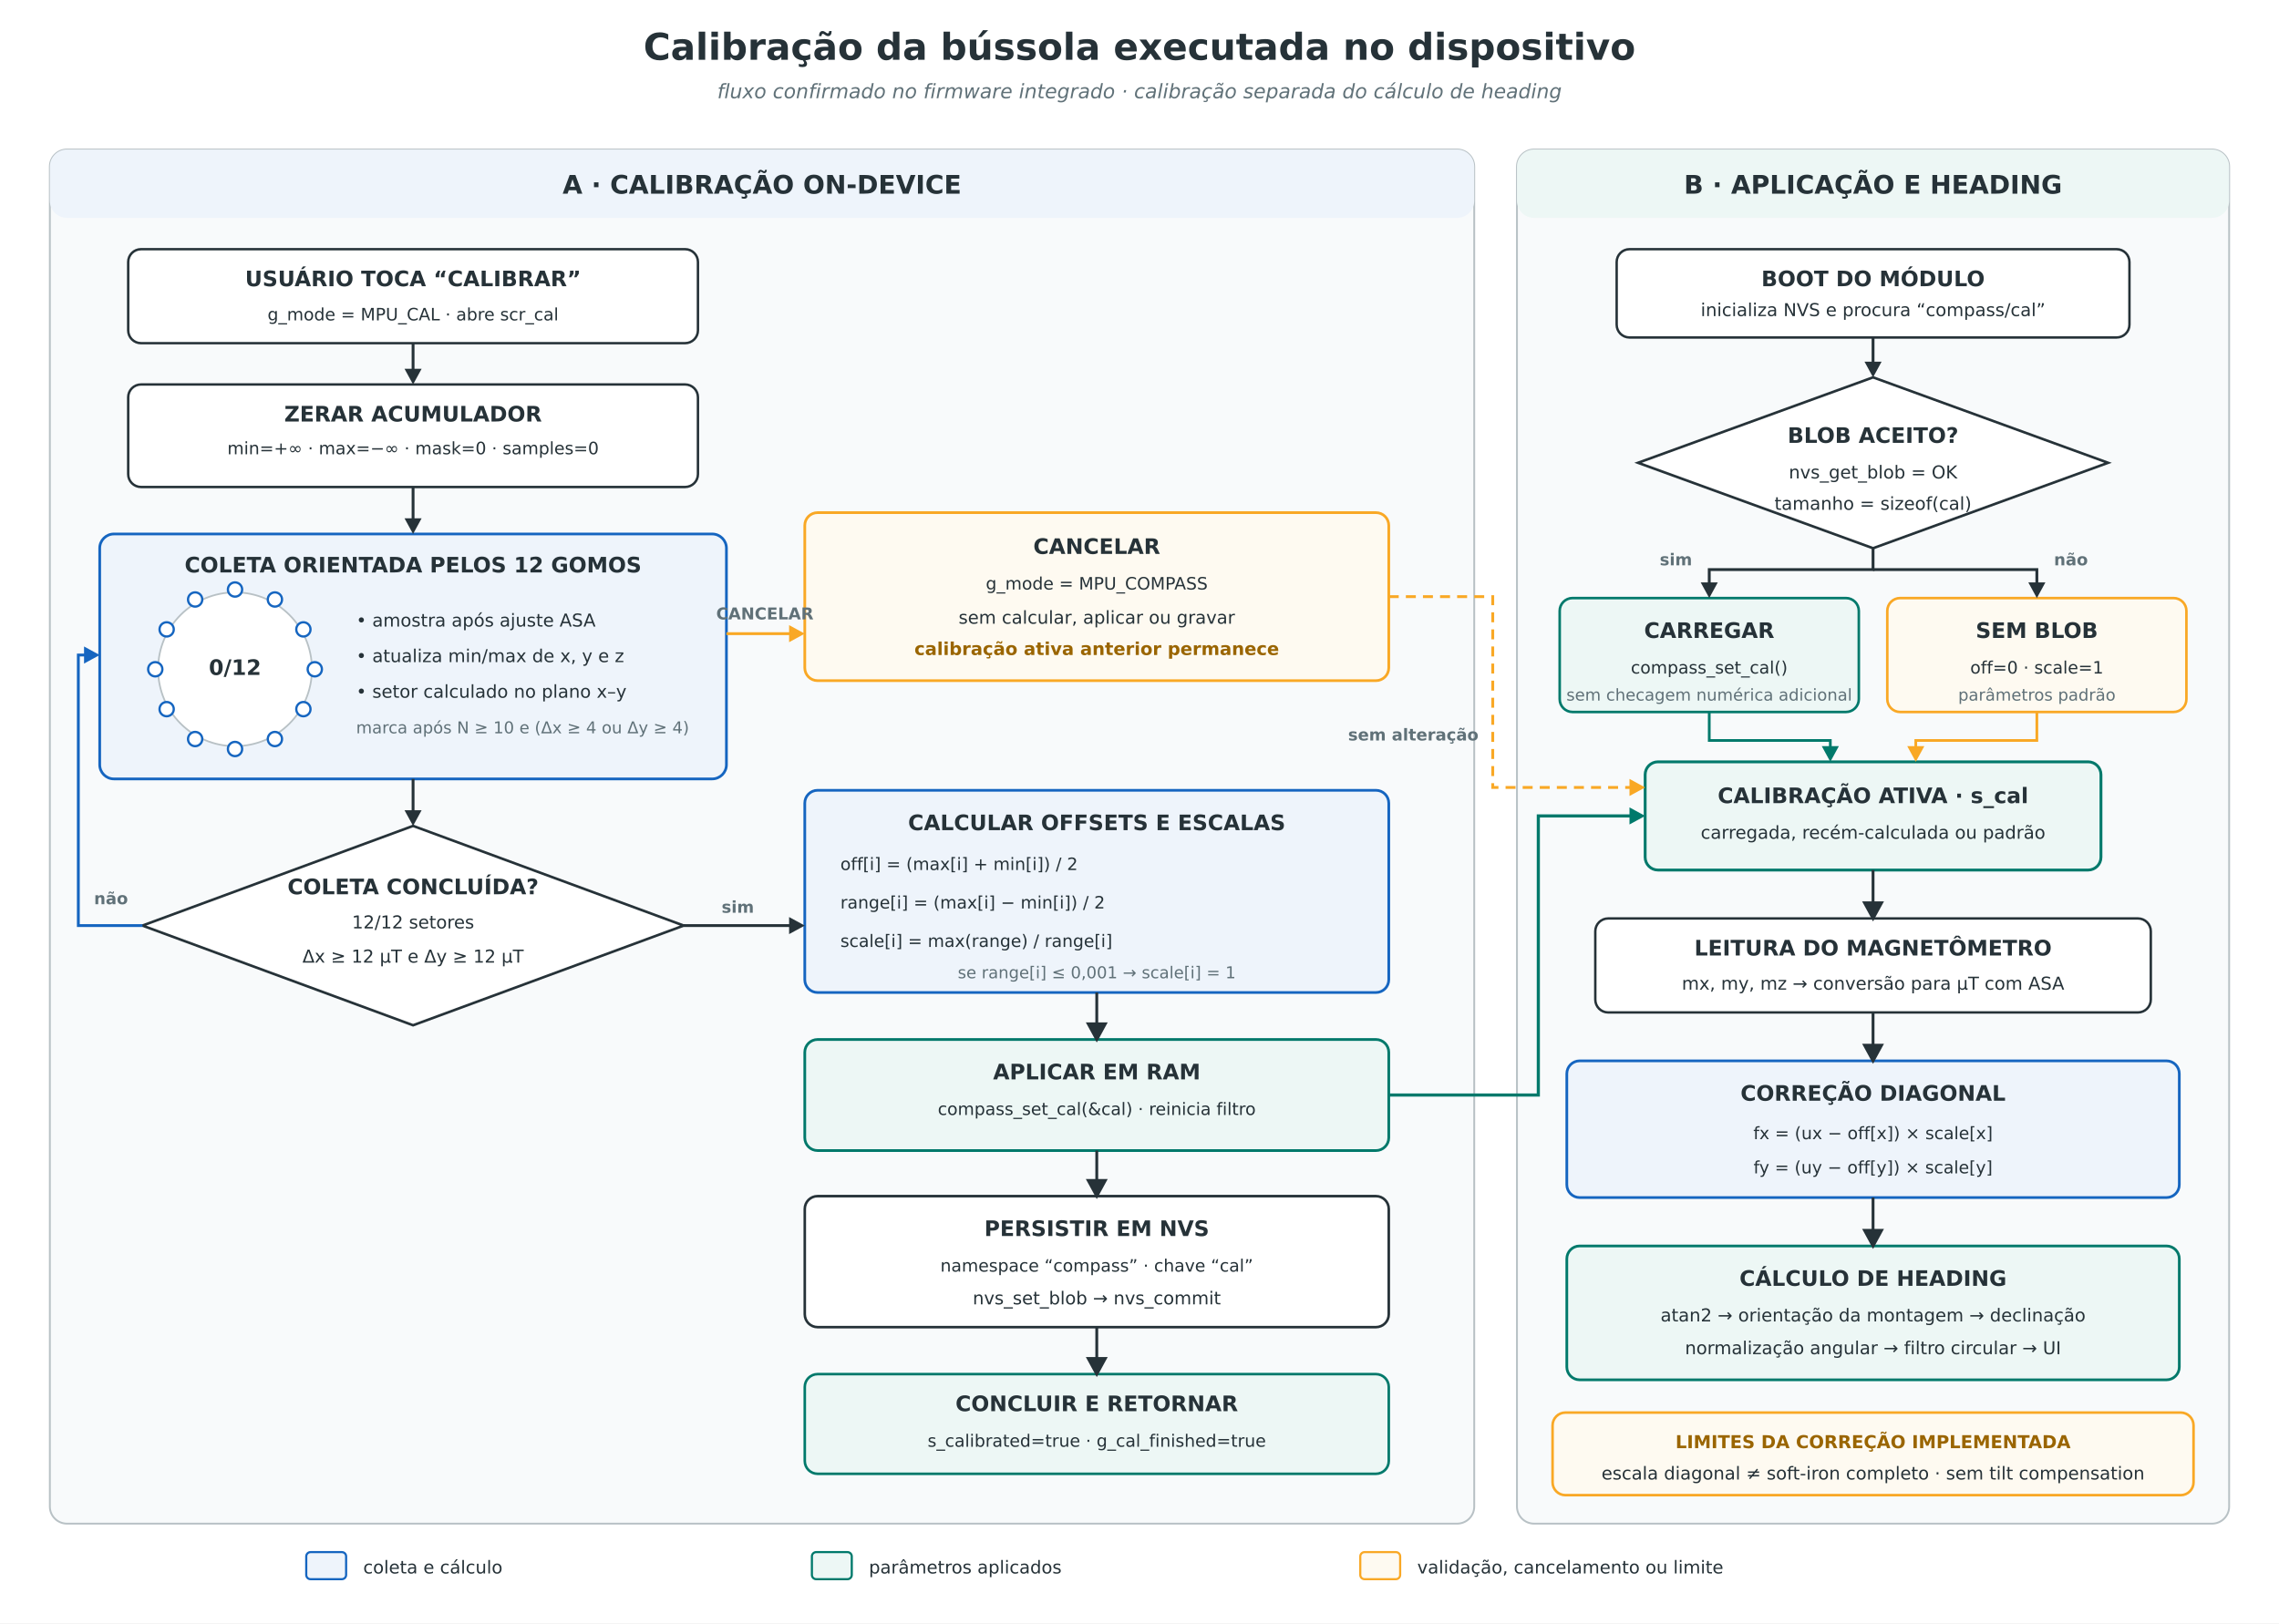
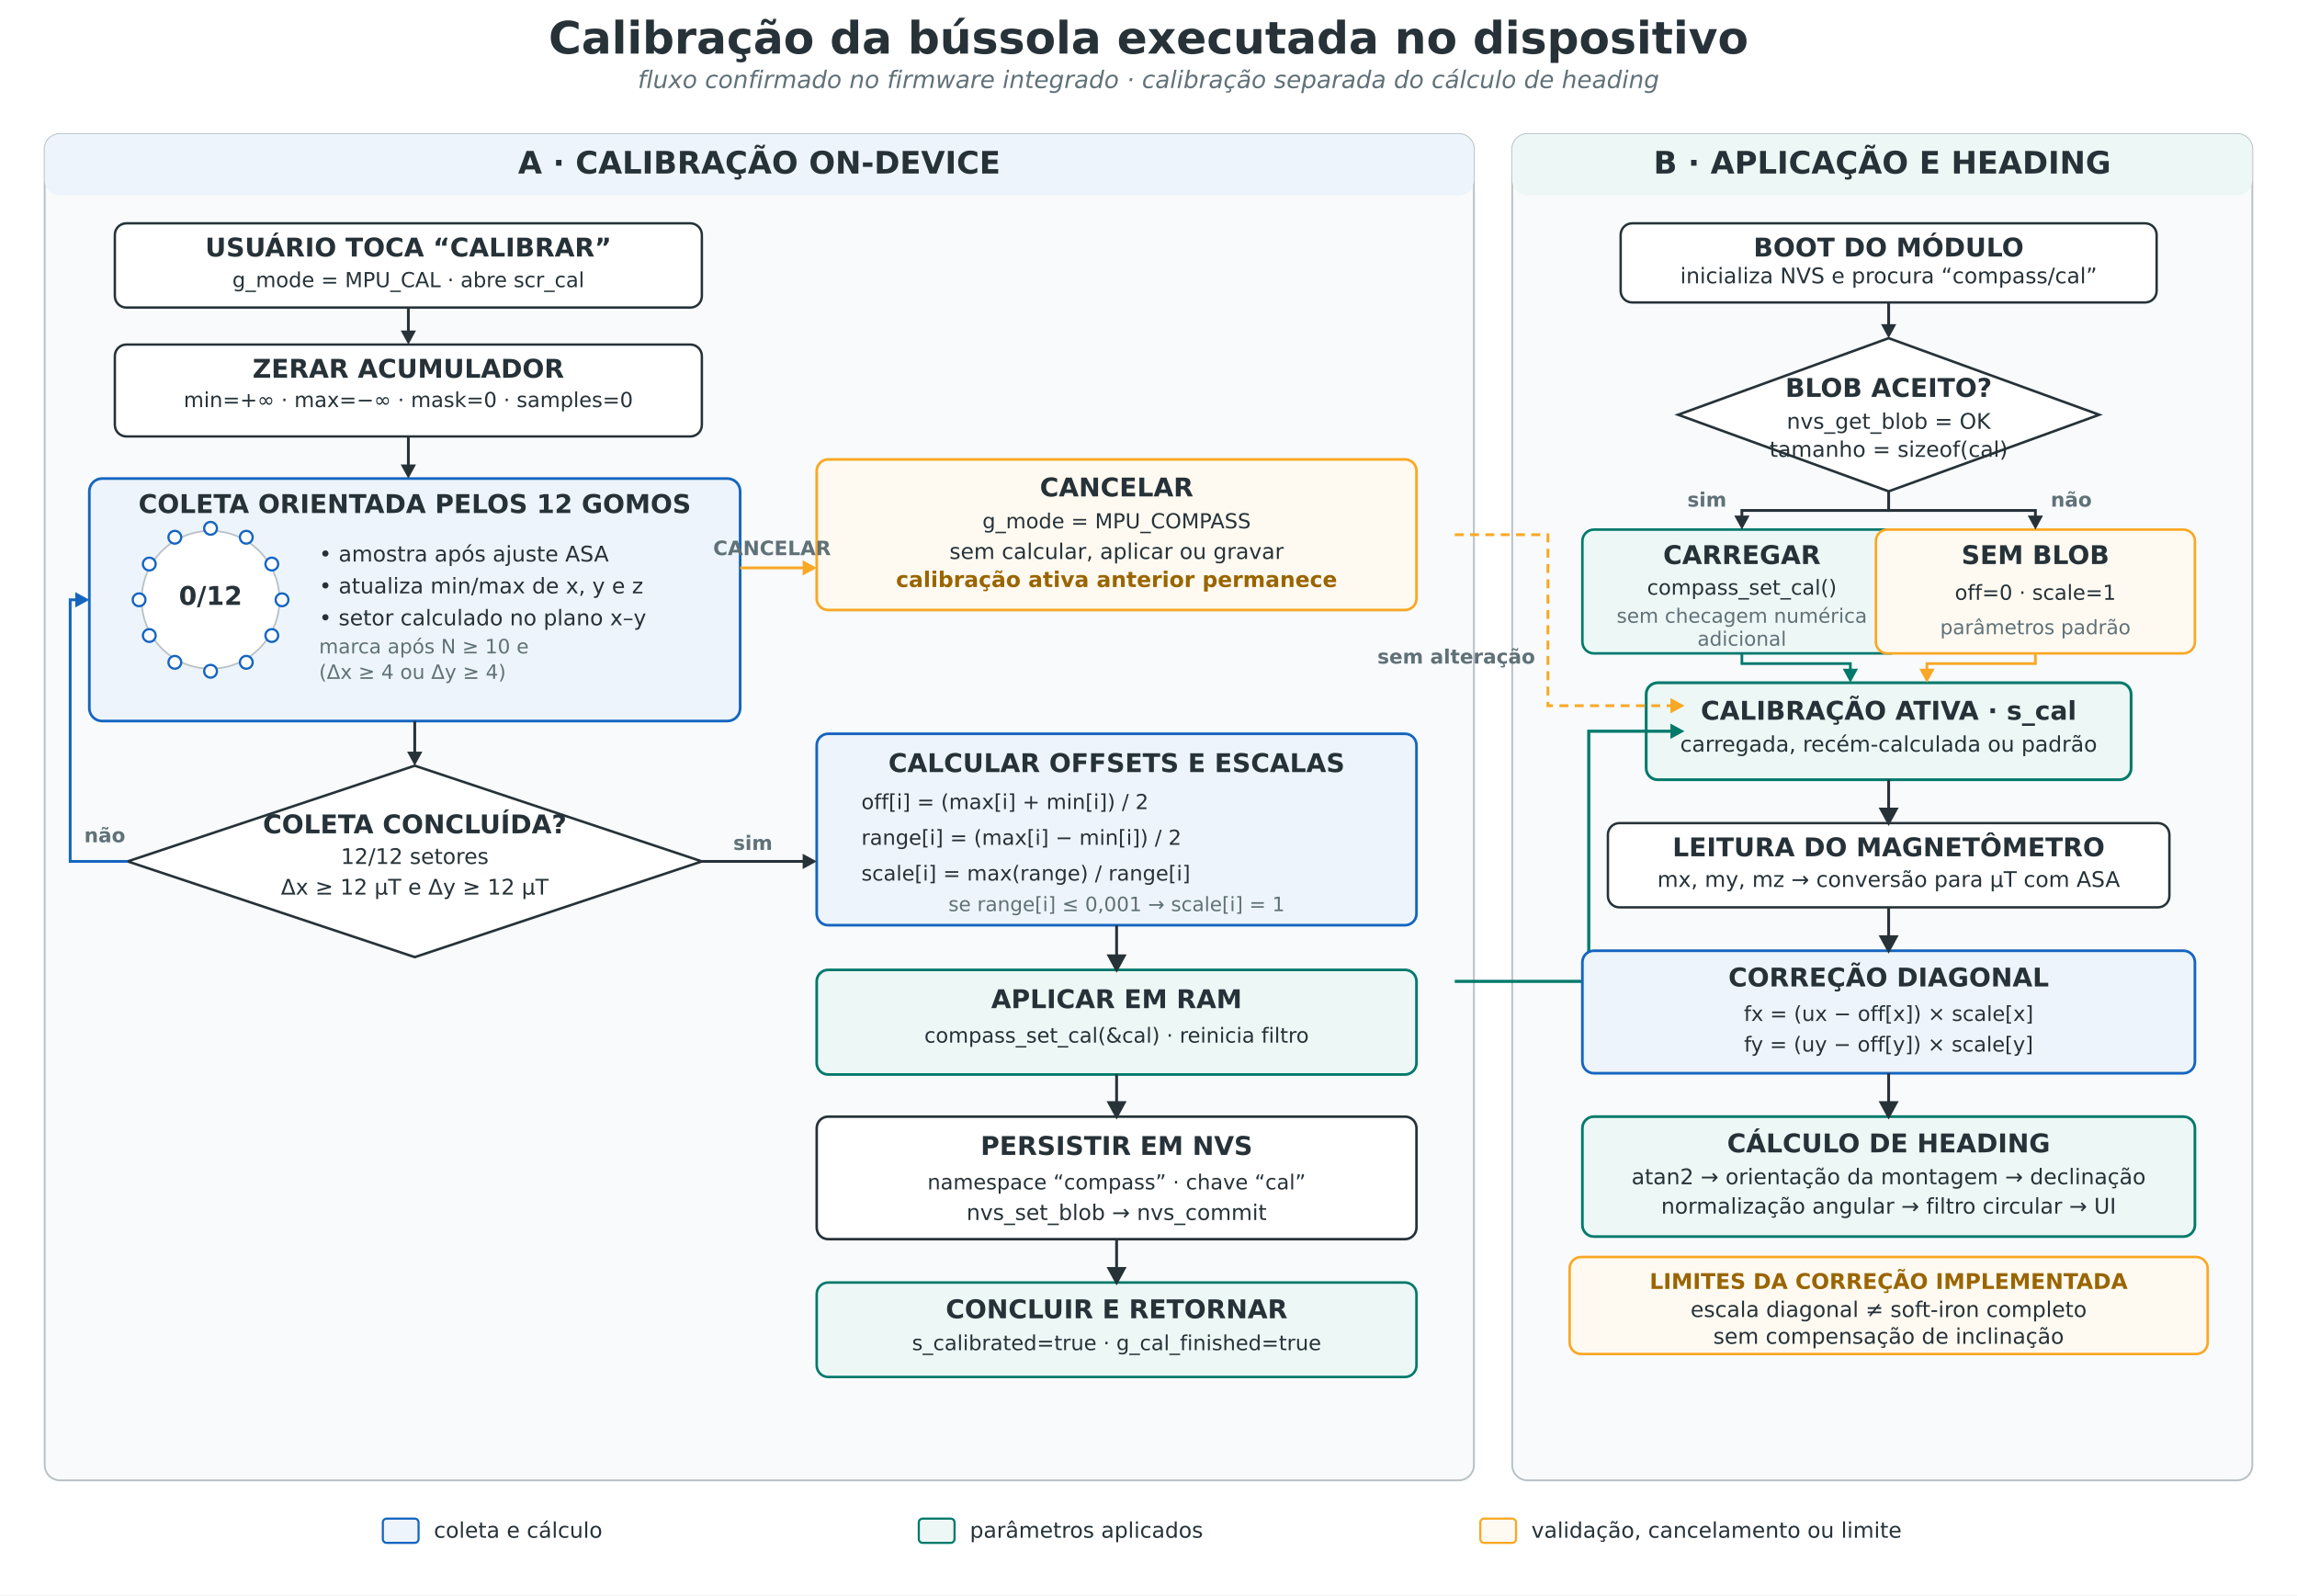
- <svg xmlns="http://www.w3.org/2000/svg" viewBox="0 0 1600 1140" width="1600" height="1140" font-family="DejaVu Sans, Liberation Sans, sans-serif" role="img" aria-label="Fluxograma da calibração da bússola executada no iDroid. O usuário inicia a coleta por doze setores, o firmware atualiza mínimos e máximos, verifica cobertura e amplitudes, calcula offsets e escalas diagonais, aplica a calibração em memória e a grava na NVS. No boot, um blob com leitura e tamanho válidos é carregado. O cálculo de heading aparece em uma faixa separada.">
+ <svg xmlns="http://www.w3.org/2000/svg" viewBox="0 0 1800 1250" width="1800" height="1250" font-family="DejaVu Sans, Liberation Sans, sans-serif" role="img" aria-label="Fluxograma da calibração da bússola executada no iDroid. O usuário inicia a coleta por doze setores, o firmware atualiza mínimos e máximos, verifica cobertura e amplitudes, calcula offsets e escalas diagonais, aplica a calibração em memória e a grava na NVS. No boot, um blob com leitura e tamanho válidos é carregado. O cálculo de heading aparece em uma faixa separada.">
  <style>
-     .title       { font-size: 26px; font-weight: 700; fill: #263238; }
-     .subtitle    { font-size: 14px; font-style: italic; fill: #607178; }
-     .lane        { font-size: 18px; font-weight: 700; fill: #263238; }
-     .state-title { font-size: 15px; font-weight: 700; fill: #263238; }
-     .state-text  { font-size: 12.5px; fill: #263238; }
-     .small       { font-size: 11.5px; fill: #607178; }
-     .edge        { font-size: 11.5px; font-weight: 700; fill: #607178; }
-     .code        { font-size: 12px; fill: #263238; }
-     .accent      { font-size: 12.5px; font-weight: 700; fill: #00796B; }
-     .warn        { font-size: 12.5px; font-weight: 700; fill: #9A6500; }
-     .legend      { font-size: 12.5px; fill: #263238; }
+     .title       { font-size: 35.10px; font-weight: 700; fill: #263238; }
+     .subtitle    { font-size: 18.90px; font-style: italic; fill: #607178; }
+     .lane        { font-size: 24.30px; font-weight: 700; fill: #263238; }
+     .state-title { font-size: 20.25px; font-weight: 700; fill: #263238; }
+     .state-text  { font-size: 16.88px; fill: #263238; }
+     .small       { font-size: 15.53px; fill: #607178; }
+     .edge        { font-size: 15.53px; font-weight: 700; fill: #607178; }
+     .code        { font-size: 16.20px; fill: #263238; }
+     .accent      { font-size: 16.88px; font-weight: 700; fill: #00796B; }
+     .warn        { font-size: 16.88px; font-weight: 700; fill: #9A6500; }
+     .legend      { font-size: 16.88px; fill: #263238; }
  </style>
-   <rect x="0" y="0" width="1600" height="1140" fill="#FFFFFF" />
-   <text x="800" y="42" text-anchor="middle" class="title">Calibração da bússola executada no dispositivo</text>
-   <text x="800" y="69" text-anchor="middle" class="subtitle">fluxo confirmado no firmware integrado · calibração separada do cálculo de heading</text>
-   <rect x="35" y="105" width="1000" height="965" rx="12" fill="#F8FAFB" stroke="#B8C1C5" stroke-width="1.3" />
-   <rect x="1065" y="105" width="500" height="965" rx="12" fill="#F8FAFB" stroke="#B8C1C5" stroke-width="1.3" />
-   <rect x="35" y="105" width="1000" height="48" rx="12" fill="#EEF4FB" />
-   <rect x="1065" y="105" width="500" height="48" rx="12" fill="#EDF7F5" />
-   <text x="535" y="136" text-anchor="middle" class="lane">A · CALIBRAÇÃO ON-DEVICE</text>
-   <text x="1315" y="136" text-anchor="middle" class="lane">B · APLICAÇÃO E HEADING</text>
-   <rect x="90" y="175" width="400" height="66" rx="9" fill="#FFFFFF" stroke="#263238" stroke-width="1.7" />
-   <text x="290" y="201" text-anchor="middle" class="state-title">USUÁRIO TOCA “CALIBRAR”</text>
-   <text x="290" y="225" text-anchor="middle" class="code">g_mode = MPU_CAL · abre scr_cal</text>
-   <rect x="90" y="270" width="400" height="72" rx="9" fill="#FFFFFF" stroke="#263238" stroke-width="1.7" />
-   <text x="290" y="296" text-anchor="middle" class="state-title">ZERAR ACUMULADOR</text>
-   <text x="290" y="319" text-anchor="middle" class="code">min=+∞ · max=−∞ · mask=0 · samples=0</text>
-   <line x1="290" y1="241" x2="290" y2="260" stroke="#263238" stroke-width="2" />
-   <path d="M290 270 L284 259 L296 259 Z" fill="#263238" />
-   <rect x="70" y="375" width="440" height="172" rx="10" fill="#EEF4FB" stroke="#1565C0" stroke-width="1.9" />
-   <text x="290" y="402" text-anchor="middle" class="state-title">COLETA ORIENTADA PELOS 12 GOMOS</text>
-   <circle cx="165" cy="470" r="54" fill="#FFFFFF" stroke="#B8C1C5" stroke-width="1.2" />
-   <g fill="#FFFFFF" stroke="#1565C0" stroke-width="1.6">
+   <rect x="0" y="0" width="1800" height="1250" fill="#FFFFFF" />
+   <text x="900" y="42" text-anchor="middle" class="title">Calibração da bússola executada no dispositivo</text>
+   <text x="900" y="69" text-anchor="middle" class="subtitle">fluxo confirmado no firmware integrado · calibração separada do cálculo de heading</text>
+   <rect x="35" y="105" width="1120" height="1055" rx="12" fill="#F8FAFB" stroke="#B8C1C5" stroke-width="1.43" />
+   <rect x="1185" y="105" width="580" height="1055" rx="12" fill="#F8FAFB" stroke="#B8C1C5" stroke-width="1.43" />
+   <rect x="35" y="105" width="1120" height="48" rx="12" fill="#EEF4FB" />
+   <rect x="1185" y="105" width="580" height="48" rx="12" fill="#EDF7F5" />
+   <text x="595" y="136" text-anchor="middle" class="lane">A · CALIBRAÇÃO ON-DEVICE</text>
+   <text x="1475" y="136" text-anchor="middle" class="lane">B · APLICAÇÃO E HEADING</text>
+   <rect x="90" y="175" width="460" height="66" rx="9" fill="#FFFFFF" stroke="#263238" stroke-width="1.87" />
+   <text x="320" y="201" text-anchor="middle" class="state-title">USUÁRIO TOCA “CALIBRAR”</text>
+   <text x="320" y="225" text-anchor="middle" class="code">g_mode = MPU_CAL · abre scr_cal</text>
+   <rect x="90" y="270" width="460" height="72" rx="9" fill="#FFFFFF" stroke="#263238" stroke-width="1.87" />
+   <text x="320" y="296" text-anchor="middle" class="state-title">ZERAR ACUMULADOR</text>
+   <text x="320" y="319" text-anchor="middle" class="code">min=+∞ · max=−∞ · mask=0 · samples=0</text>
+   <line x1="320" y1="241" x2="320" y2="260" stroke="#263238" stroke-width="2.20" />
+   <path d="M320 270 L314 259 L326 259 Z" fill="#263238" />
+   <rect x="70" y="375" width="510" height="190" rx="10" fill="#EEF4FB" stroke="#1565C0" stroke-width="2.09" />
+   <text x="325" y="402" text-anchor="middle" class="state-title">COLETA ORIENTADA PELOS 12 GOMOS</text>
+   <circle cx="165" cy="470" r="54" fill="#FFFFFF" stroke="#B8C1C5" stroke-width="1.32" />
+   <g fill="#FFFFFF" stroke="#1565C0" stroke-width="1.76">
    <circle cx="165" cy="414" r="5" />
    <circle cx="193" cy="421" r="5" />
    <circle cx="213" cy="442" r="5" />
    <circle cx="221" cy="470" r="5" />
    <circle cx="213" cy="498" r="5" />
    <circle cx="193" cy="519" r="5" />
    <circle cx="165" cy="526" r="5" />
    <circle cx="137" cy="519" r="5" />
    <circle cx="117" cy="498" r="5" />
    <circle cx="109" cy="470" r="5" />
    <circle cx="117" cy="442" r="5" />
    <circle cx="137" cy="421" r="5" />
  </g>
  <text x="165" y="474" text-anchor="middle" class="state-title">0/12</text>
  <text x="250" y="440" class="state-text">• amostra após ajuste ASA</text>
  <text x="250" y="465" class="state-text">• atualiza min/max de x, y e z</text>
  <text x="250" y="490" class="state-text">• setor calculado no plano x–y</text>
-   <text x="250" y="515" class="small">marca após N ≥ 10 e (Δx ≥ 4 ou Δy ≥ 4)</text>
-   <line x1="290" y1="342" x2="290" y2="365" stroke="#263238" stroke-width="2" />
-   <path d="M290 375 L284 364 L296 364 Z" fill="#263238" />
-   <path d="M290 580 L480 650 L290 720 L100 650 Z" fill="#FFFFFF" stroke="#263238" stroke-width="1.8" />
-   <text x="290" y="628" text-anchor="middle" class="state-title">COLETA CONCLUÍDA?</text>
-   <text x="290" y="652" text-anchor="middle" class="state-text">12/12 setores</text>
-   <text x="290" y="676" text-anchor="middle" class="state-text">Δx ≥ 12 µT e Δy ≥ 12 µT</text>
-   <line x1="290" y1="547" x2="290" y2="570" stroke="#263238" stroke-width="2" />
-   <path d="M290 580 L284 569 L296 569 Z" fill="#263238" />
-   <path d="M100 650 L55 650 L55 460 L60 460" fill="none" stroke="#1565C0" stroke-width="2" />
-   <path d="M70 460 L59 454 L59 466 Z" fill="#1565C0" />
-   <text x="66" y="635" class="edge">não</text>
-   <rect x="565" y="360" width="410" height="118" rx="9" fill="#FEFAF1" stroke="#F9A825" stroke-width="1.9" />
-   <text x="770" y="389" text-anchor="middle" class="state-title">CANCELAR</text>
-   <text x="770" y="414" text-anchor="middle" class="code">g_mode = MPU_COMPASS</text>
-   <text x="770" y="438" text-anchor="middle" class="state-text">sem calcular, aplicar ou gravar</text>
-   <text x="770" y="460" text-anchor="middle" class="warn">calibração ativa anterior permanece</text>
-   <line x1="510" y1="445" x2="555" y2="445" stroke="#F9A825" stroke-width="2" />
-   <path d="M565 445 L554 439 L554 451 Z" fill="#F9A825" />
-   <text x="537" y="435" text-anchor="middle" class="edge">CANCELAR</text>
-   <rect x="565" y="555" width="410" height="142" rx="9" fill="#EEF4FB" stroke="#1565C0" stroke-width="1.9" />
-   <text x="770" y="583" text-anchor="middle" class="state-title">CALCULAR OFFSETS E ESCALAS</text>
-   <text x="590" y="611" class="code">off[i]   = (max[i] + min[i]) / 2</text>
-   <text x="590" y="638" class="code">range[i] = (max[i] − min[i]) / 2</text>
-   <text x="590" y="665" class="code">scale[i] = max(range) / range[i]</text>
-   <text x="770" y="687" text-anchor="middle" class="small">se range[i] ≤ 0,001 → scale[i] = 1</text>
-   <line x1="480" y1="650" x2="555" y2="650" stroke="#263238" stroke-width="2" />
-   <path d="M565 650 L554 644 L554 656 Z" fill="#263238" />
-   <text x="518" y="641" text-anchor="middle" class="edge">sim</text>
-   <rect x="565" y="730" width="410" height="78" rx="9" fill="#EDF7F5" stroke="#00796B" stroke-width="1.9" />
-   <text x="770" y="758" text-anchor="middle" class="state-title">APLICAR EM RAM</text>
-   <text x="770" y="783" text-anchor="middle" class="code">compass_set_cal(&amp;cal) · reinicia filtro</text>
-   <rect x="565" y="840" width="410" height="92" rx="9" fill="#FFFFFF" stroke="#263238" stroke-width="1.8" />
-   <text x="770" y="868" text-anchor="middle" class="state-title">PERSISTIR EM NVS</text>
-   <text x="770" y="893" text-anchor="middle" class="code">namespace “compass” · chave “cal”</text>
-   <text x="770" y="916" text-anchor="middle" class="state-text">nvs_set_blob → nvs_commit</text>
-   <rect x="565" y="965" width="410" height="70" rx="9" fill="#EDF7F5" stroke="#00796B" stroke-width="1.8" />
-   <text x="770" y="991" text-anchor="middle" class="state-title">CONCLUIR E RETORNAR</text>
-   <text x="770" y="1016" text-anchor="middle" class="code">s_calibrated=true · g_cal_finished=true</text>
-   <g stroke="#263238" stroke-width="2" fill="#263238">
-     <line x1="770" y1="697" x2="770" y2="720" />
-     <path d="M770 730 L764 719 L776 719 Z" />
-     <line x1="770" y1="808" x2="770" y2="830" />
-     <path d="M770 840 L764 829 L776 829 Z" />
-     <line x1="770" y1="932" x2="770" y2="955" />
-     <path d="M770 965 L764 954 L776 954 Z" />
+   <text x="250" y="512" class="small">marca após N ≥ 10 e</text>
+   <text x="250" y="532" class="small">(Δx ≥ 4 ou Δy ≥ 4)</text>
+   <line x1="320" y1="342" x2="320" y2="365" stroke="#263238" stroke-width="2.20" />
+   <path d="M320 375 L314 364 L326 364 Z" fill="#263238" />
+   <path d="M325 600 L550 675 L325 750 L100 675 Z" fill="#FFFFFF" stroke="#263238" stroke-width="1.98" />
+   <text x="325" y="653" text-anchor="middle" class="state-title">COLETA CONCLUÍDA?</text>
+   <text x="325" y="677" text-anchor="middle" class="state-text">12/12 setores</text>
+   <text x="325" y="701" text-anchor="middle" class="state-text">Δx ≥ 12 µT e Δy ≥ 12 µT</text>
+   <line x1="325" y1="565" x2="325" y2="590" stroke="#263238" stroke-width="2.20" />
+   <path d="M325 600 L319 589 L331 589 Z" fill="#263238" />
+   <path d="M100 675 L55 675 L55 470 L60 470" fill="none" stroke="#1565C0" stroke-width="2.20" />
+   <path d="M70 470 L59 464 L59 476 Z" fill="#1565C0" />
+   <text x="66" y="660" class="edge">não</text>
+   <rect x="640" y="360" width="470" height="118" rx="9" fill="#FEFAF1" stroke="#F9A825" stroke-width="2.09" />
+   <text x="875" y="389" text-anchor="middle" class="state-title">CANCELAR</text>
+   <text x="875" y="414" text-anchor="middle" class="code">g_mode = MPU_COMPASS</text>
+   <text x="875" y="438" text-anchor="middle" class="state-text">sem calcular, aplicar ou gravar</text>
+   <text x="875" y="460" text-anchor="middle" class="warn">calibração ativa anterior permanece</text>
+   <line x1="580" y1="445" x2="630" y2="445" stroke="#F9A825" stroke-width="2.20" />
+   <path d="M640 445 L629 439 L629 451 Z" fill="#F9A825" />
+   <text x="605" y="435" text-anchor="middle" class="edge">CANCELAR</text>
+   <rect x="640" y="575" width="470" height="150" rx="9" fill="#EEF4FB" stroke="#1565C0" stroke-width="2.09" />
+   <text x="875" y="605" text-anchor="middle" class="state-title">CALCULAR OFFSETS E ESCALAS</text>
+   <text x="675" y="634" class="code">off[i]   = (max[i] + min[i]) / 2</text>
+   <text x="675" y="662" class="code">range[i] = (max[i] − min[i]) / 2</text>
+   <text x="675" y="690" class="code">scale[i] = max(range) / range[i]</text>
+   <text x="875" y="714" text-anchor="middle" class="small">se range[i] ≤ 0,001 → scale[i] = 1</text>
+   <line x1="550" y1="675" x2="630" y2="675" stroke="#263238" stroke-width="2.20" />
+   <path d="M640 675 L629 669 L629 681 Z" fill="#263238" />
+   <text x="590" y="666" text-anchor="middle" class="edge">sim</text>
+   <rect x="640" y="760" width="470" height="82" rx="9" fill="#EDF7F5" stroke="#00796B" stroke-width="2.09" />
+   <text x="875" y="790" text-anchor="middle" class="state-title">APLICAR EM RAM</text>
+   <text x="875" y="817" text-anchor="middle" class="code">compass_set_cal(&amp;cal) · reinicia filtro</text>
+   <rect x="640" y="875" width="470" height="96" rx="9" fill="#FFFFFF" stroke="#263238" stroke-width="1.98" />
+   <text x="875" y="905" text-anchor="middle" class="state-title">PERSISTIR EM NVS</text>
+   <text x="875" y="932" text-anchor="middle" class="code">namespace “compass” · chave “cal”</text>
+   <text x="875" y="956" text-anchor="middle" class="state-text">nvs_set_blob → nvs_commit</text>
+   <rect x="640" y="1005" width="470" height="74" rx="9" fill="#EDF7F5" stroke="#00796B" stroke-width="1.98" />
+   <text x="875" y="1033" text-anchor="middle" class="state-title">CONCLUIR E RETORNAR</text>
+   <text x="875" y="1058" text-anchor="middle" class="code">s_calibrated=true · g_cal_finished=true</text>
+   <g stroke="#263238" stroke-width="2.20" fill="#263238">
+     <line x1="875" y1="725" x2="875" y2="750" />
+     <path d="M875 760 L869 749 L881 749 Z" />
+     <line x1="875" y1="842" x2="875" y2="865" />
+     <path d="M875 875 L869 864 L881 864 Z" />
+     <line x1="875" y1="971" x2="875" y2="995" />
+     <path d="M875 1005 L869 994 L881 994 Z" />
  </g>
-   <rect x="1135" y="175" width="360" height="62" rx="9" fill="#FFFFFF" stroke="#263238" stroke-width="1.7" />
-   <text x="1315" y="201" text-anchor="middle" class="state-title">BOOT DO MÓDULO</text>
-   <text x="1315" y="222" text-anchor="middle" class="state-text">inicializa NVS e procura “compass/cal”</text>
-   <path d="M1315 265 L1480 325 L1315 385 L1150 325 Z" fill="#FFFFFF" stroke="#263238" stroke-width="1.8" />
-   <text x="1315" y="311" text-anchor="middle" class="state-title">BLOB ACEITO?</text>
-   <text x="1315" y="336" text-anchor="middle" class="state-text">nvs_get_blob = OK</text>
-   <text x="1315" y="358" text-anchor="middle" class="state-text">tamanho = sizeof(cal)</text>
-   <rect x="1095" y="420" width="210" height="80" rx="9" fill="#EDF7F5" stroke="#00796B" stroke-width="1.8" />
-   <text x="1200" y="448" text-anchor="middle" class="state-title">CARREGAR</text>
-   <text x="1200" y="473" text-anchor="middle" class="code">compass_set_cal()</text>
-   <text x="1200" y="492" text-anchor="middle" class="small">sem checagem numérica adicional</text>
-   <rect x="1325" y="420" width="210" height="80" rx="9" fill="#FEFAF1" stroke="#F9A825" stroke-width="1.8" />
-   <text x="1430" y="448" text-anchor="middle" class="state-title">SEM BLOB</text>
-   <text x="1430" y="473" text-anchor="middle" class="code">off=0 · scale=1</text>
-   <text x="1430" y="492" text-anchor="middle" class="small">parâmetros padrão</text>
-   <line x1="1315" y1="237" x2="1315" y2="255" stroke="#263238" stroke-width="2" />
-   <path d="M1315 265 L1309 254 L1321 254 Z" fill="#263238" />
-   <path d="M1315 385 L1315 400 L1200 400 L1200 410" fill="none" stroke="#263238" stroke-width="2" />
-   <path d="M1200 420 L1194 409 L1206 409 Z" fill="#263238" />
-   <path d="M1315 400 L1430 400 L1430 410" fill="none" stroke="#263238" stroke-width="2" />
-   <path d="M1430 420 L1424 409 L1436 409 Z" fill="#263238" />
-   <text x="1188" y="397" text-anchor="end" class="edge">sim</text>
-   <text x="1442" y="397" class="edge">não</text>
-   <rect x="1155" y="535" width="320" height="76" rx="9" fill="#EDF7F5" stroke="#00796B" stroke-width="2" />
-   <text x="1315" y="564" text-anchor="middle" class="state-title">CALIBRAÇÃO ATIVA · s_cal</text>
-   <text x="1315" y="589" text-anchor="middle" class="state-text">carregada, recém-calculada ou padrão</text>
-   <path d="M1200 500 L1200 520 L1285 520 L1285 525" fill="none" stroke="#00796B" stroke-width="1.9" />
-   <path d="M1285 535 L1279 524 L1291 524 Z" fill="#00796B" />
-   <path d="M1430 500 L1430 520 L1345 520 L1345 525" fill="none" stroke="#F9A825" stroke-width="1.9" />
-   <path d="M1345 535 L1339 524 L1351 524 Z" fill="#F9A825" />
-   <path d="M975 769 L1080 769 L1080 573 L1145 573" fill="none" stroke="#00796B" stroke-width="2.2" />
-   <path d="M1155 573 L1144 567 L1144 579 Z" fill="#00796B" />
-   <path d="M975 419 L1048 419 L1048 553 L1145 553" fill="none" stroke="#F9A825" stroke-width="2" stroke-dasharray="7 5" />
-   <path d="M1155 553 L1144 547 L1144 559 Z" fill="#F9A825" />
-   <text x="1038" y="520" text-anchor="end" class="edge">sem alteração</text>
-   <rect x="1120" y="645" width="390" height="66" rx="9" fill="#FFFFFF" stroke="#263238" stroke-width="1.7" />
-   <text x="1315" y="671" text-anchor="middle" class="state-title">LEITURA DO MAGNETÔMETRO</text>
-   <text x="1315" y="695" text-anchor="middle" class="state-text">mx, my, mz → conversão para µT com ASA</text>
-   <rect x="1100" y="745" width="430" height="96" rx="9" fill="#EEF4FB" stroke="#1565C0" stroke-width="1.9" />
-   <text x="1315" y="773" text-anchor="middle" class="state-title">CORREÇÃO DIAGONAL</text>
-   <text x="1315" y="800" text-anchor="middle" class="code">fx = (ux − off[x]) × scale[x]</text>
-   <text x="1315" y="824" text-anchor="middle" class="code">fy = (uy − off[y]) × scale[y]</text>
-   <rect x="1100" y="875" width="430" height="94" rx="9" fill="#EDF7F5" stroke="#00796B" stroke-width="1.9" />
-   <text x="1315" y="903" text-anchor="middle" class="state-title">CÁLCULO DE HEADING</text>
-   <text x="1315" y="928" text-anchor="middle" class="state-text">atan2 → orientação da montagem → declinação</text>
-   <text x="1315" y="951" text-anchor="middle" class="state-text">normalização angular → filtro circular → UI</text>
-   <rect x="1090" y="992" width="450" height="58" rx="9" fill="#FEFAF1" stroke="#F9A825" stroke-width="1.8" />
-   <text x="1315" y="1017" text-anchor="middle" class="warn">LIMITES DA CORREÇÃO IMPLEMENTADA</text>
-   <text x="1315" y="1039" text-anchor="middle" class="state-text">escala diagonal ≠ soft-iron completo · sem tilt compensation</text>
-   <g stroke="#263238" stroke-width="2" fill="#263238">
-     <line x1="1315" y1="611" x2="1315" y2="635" />
-     <path d="M1315 645 L1309 634 L1321 634 Z" />
-     <line x1="1315" y1="711" x2="1315" y2="735" />
-     <path d="M1315 745 L1309 734 L1321 734 Z" />
-     <line x1="1315" y1="841" x2="1315" y2="865" />
-     <path d="M1315 875 L1309 864 L1321 864 Z" />
+   <g transform="translate(165 0)">
+     <rect x="1105" y="175" width="420" height="62" rx="9" fill="#FFFFFF" stroke="#263238" stroke-width="1.87" />
+     <text x="1315" y="201" text-anchor="middle" class="state-title">BOOT DO MÓDULO</text>
+     <text x="1315" y="222" text-anchor="middle" class="state-text">inicializa NVS e procura “compass/cal”</text>
+     <path d="M1315 265 L1480 325 L1315 385 L1150 325 Z" fill="#FFFFFF" stroke="#263238" stroke-width="1.98" />
+     <text x="1315" y="311" text-anchor="middle" class="state-title">BLOB ACEITO?</text>
+     <text x="1315" y="336" text-anchor="middle" class="state-text">nvs_get_blob = OK</text>
+     <text x="1315" y="358" text-anchor="middle" class="state-text">tamanho = sizeof(cal)</text>
+     <rect x="1075" y="415" width="250" height="97" rx="9" fill="#EDF7F5" stroke="#00796B" stroke-width="1.98" />
+     <text x="1200" y="442" text-anchor="middle" class="state-title">CARREGAR</text>
+     <text x="1200" y="466" text-anchor="middle" class="code">compass_set_cal()</text>
+     <text x="1200" y="488" text-anchor="middle" class="small">sem checagem numérica</text>
+     <text x="1200" y="506" text-anchor="middle" class="small">adicional</text>
+     <rect x="1305" y="415" width="250" height="97" rx="9" fill="#FEFAF1" stroke="#F9A825" stroke-width="1.98" />
+     <text x="1430" y="442" text-anchor="middle" class="state-title">SEM BLOB</text>
+     <text x="1430" y="470" text-anchor="middle" class="code">off=0 · scale=1</text>
+     <text x="1430" y="497" text-anchor="middle" class="small">parâmetros padrão</text>
+     <line x1="1315" y1="237" x2="1315" y2="255" stroke="#263238" stroke-width="2.20" />
+     <path d="M1315 265 L1309 254 L1321 254 Z" fill="#263238" />
+     <path d="M1315 385 L1315 400 L1200 400 L1200 410" fill="none" stroke="#263238" stroke-width="2.20" />
+     <path d="M1200 415 L1194 404 L1206 404 Z" fill="#263238" />
+     <path d="M1315 400 L1430 400 L1430 410" fill="none" stroke="#263238" stroke-width="2.20" />
+     <path d="M1430 415 L1424 404 L1436 404 Z" fill="#263238" />
+     <text x="1188" y="397" text-anchor="end" class="edge">sim</text>
+     <text x="1442" y="397" class="edge">não</text>
+     <rect x="1125" y="535" width="380" height="76" rx="9" fill="#EDF7F5" stroke="#00796B" stroke-width="2.20" />
+     <text x="1315" y="564" text-anchor="middle" class="state-title">CALIBRAÇÃO ATIVA · s_cal</text>
+     <text x="1315" y="589" text-anchor="middle" class="state-text">carregada, recém-calculada ou padrão</text>
+     <path d="M1200 512 L1200 520 L1285 520 L1285 525" fill="none" stroke="#00796B" stroke-width="2.09" />
+     <path d="M1285 535 L1279 524 L1291 524 Z" fill="#00796B" />
+     <path d="M1430 512 L1430 520 L1345 520 L1345 525" fill="none" stroke="#F9A825" stroke-width="2.09" />
+     <path d="M1345 535 L1339 524 L1351 524 Z" fill="#F9A825" />
+     <path d="M975 769 L1080 769 L1080 573 L1145 573" fill="none" stroke="#00796B" stroke-width="2.42" />
+     <path d="M1155 573 L1144 567 L1144 579 Z" fill="#00796B" />
+     <path d="M975 419 L1048 419 L1048 553 L1145 553" fill="none" stroke="#F9A825" stroke-width="2.20" stroke-dasharray="7 5" />
+     <path d="M1155 553 L1144 547 L1144 559 Z" fill="#F9A825" />
+     <text x="1038" y="520" text-anchor="end" class="edge">sem alteração</text>
+     <rect x="1095" y="645" width="440" height="66" rx="9" fill="#FFFFFF" stroke="#263238" stroke-width="1.87" />
+     <text x="1315" y="671" text-anchor="middle" class="state-title">LEITURA DO MAGNETÔMETRO</text>
+     <text x="1315" y="695" text-anchor="middle" class="state-text">mx, my, mz → conversão para µT com ASA</text>
+     <rect x="1075" y="745" width="480" height="96" rx="9" fill="#EEF4FB" stroke="#1565C0" stroke-width="2.09" />
+     <text x="1315" y="773" text-anchor="middle" class="state-title">CORREÇÃO DIAGONAL</text>
+     <text x="1315" y="800" text-anchor="middle" class="code">fx = (ux − off[x]) × scale[x]</text>
+     <text x="1315" y="824" text-anchor="middle" class="code">fy = (uy − off[y]) × scale[y]</text>
+     <rect x="1075" y="875" width="480" height="94" rx="9" fill="#EDF7F5" stroke="#00796B" stroke-width="2.09" />
+     <text x="1315" y="903" text-anchor="middle" class="state-title">CÁLCULO DE HEADING</text>
+     <text x="1315" y="928" text-anchor="middle" class="state-text">atan2 → orientação da montagem → declinação</text>
+     <text x="1315" y="951" text-anchor="middle" class="state-text">normalização angular → filtro circular → UI</text>
+     <rect x="1065" y="985" width="500" height="76" rx="9" fill="#FEFAF1" stroke="#F9A825" stroke-width="1.98" />
+     <text x="1315" y="1010" text-anchor="middle" class="warn">LIMITES DA CORREÇÃO IMPLEMENTADA</text>
+     <text x="1315" y="1032" text-anchor="middle" class="state-text">escala diagonal ≠ soft-iron completo</text>
+     <text x="1315" y="1053" text-anchor="middle" class="state-text">sem compensação de inclinação</text>
+     <g stroke="#263238" stroke-width="2.20" fill="#263238">
+       <line x1="1315" y1="611" x2="1315" y2="635" />
+       <path d="M1315 645 L1309 634 L1321 634 Z" />
+       <line x1="1315" y1="711" x2="1315" y2="735" />
+       <path d="M1315 745 L1309 734 L1321 734 Z" />
+       <line x1="1315" y1="841" x2="1315" y2="865" />
+       <path d="M1315 875 L1309 864 L1321 864 Z" />
+     </g>
  </g>
-   <rect x="215" y="1090" width="28" height="19" rx="3" fill="#EEF4FB" stroke="#1565C0" stroke-width="1.5" />
-   <text x="255" y="1105" class="legend">coleta e cálculo</text>
-   <rect x="570" y="1090" width="28" height="19" rx="3" fill="#EDF7F5" stroke="#00796B" stroke-width="1.5" />
-   <text x="610" y="1105" class="legend">parâmetros aplicados</text>
-   <rect x="955" y="1090" width="28" height="19" rx="3" fill="#FEFAF1" stroke="#F9A825" stroke-width="1.5" />
-   <text x="995" y="1105" class="legend">validação, cancelamento ou limite</text>
+   <rect x="300" y="1190" width="28" height="19" rx="3" fill="#EEF4FB" stroke="#1565C0" stroke-width="1.65" />
+   <text x="340" y="1205" class="legend">coleta e cálculo</text>
+   <rect x="720" y="1190" width="28" height="19" rx="3" fill="#EDF7F5" stroke="#00796B" stroke-width="1.65" />
+   <text x="760" y="1205" class="legend">parâmetros aplicados</text>
+   <rect x="1160" y="1190" width="28" height="19" rx="3" fill="#FEFAF1" stroke="#F9A825" stroke-width="1.65" />
+   <text x="1200" y="1205" class="legend">validação, cancelamento ou limite</text>
</svg>
